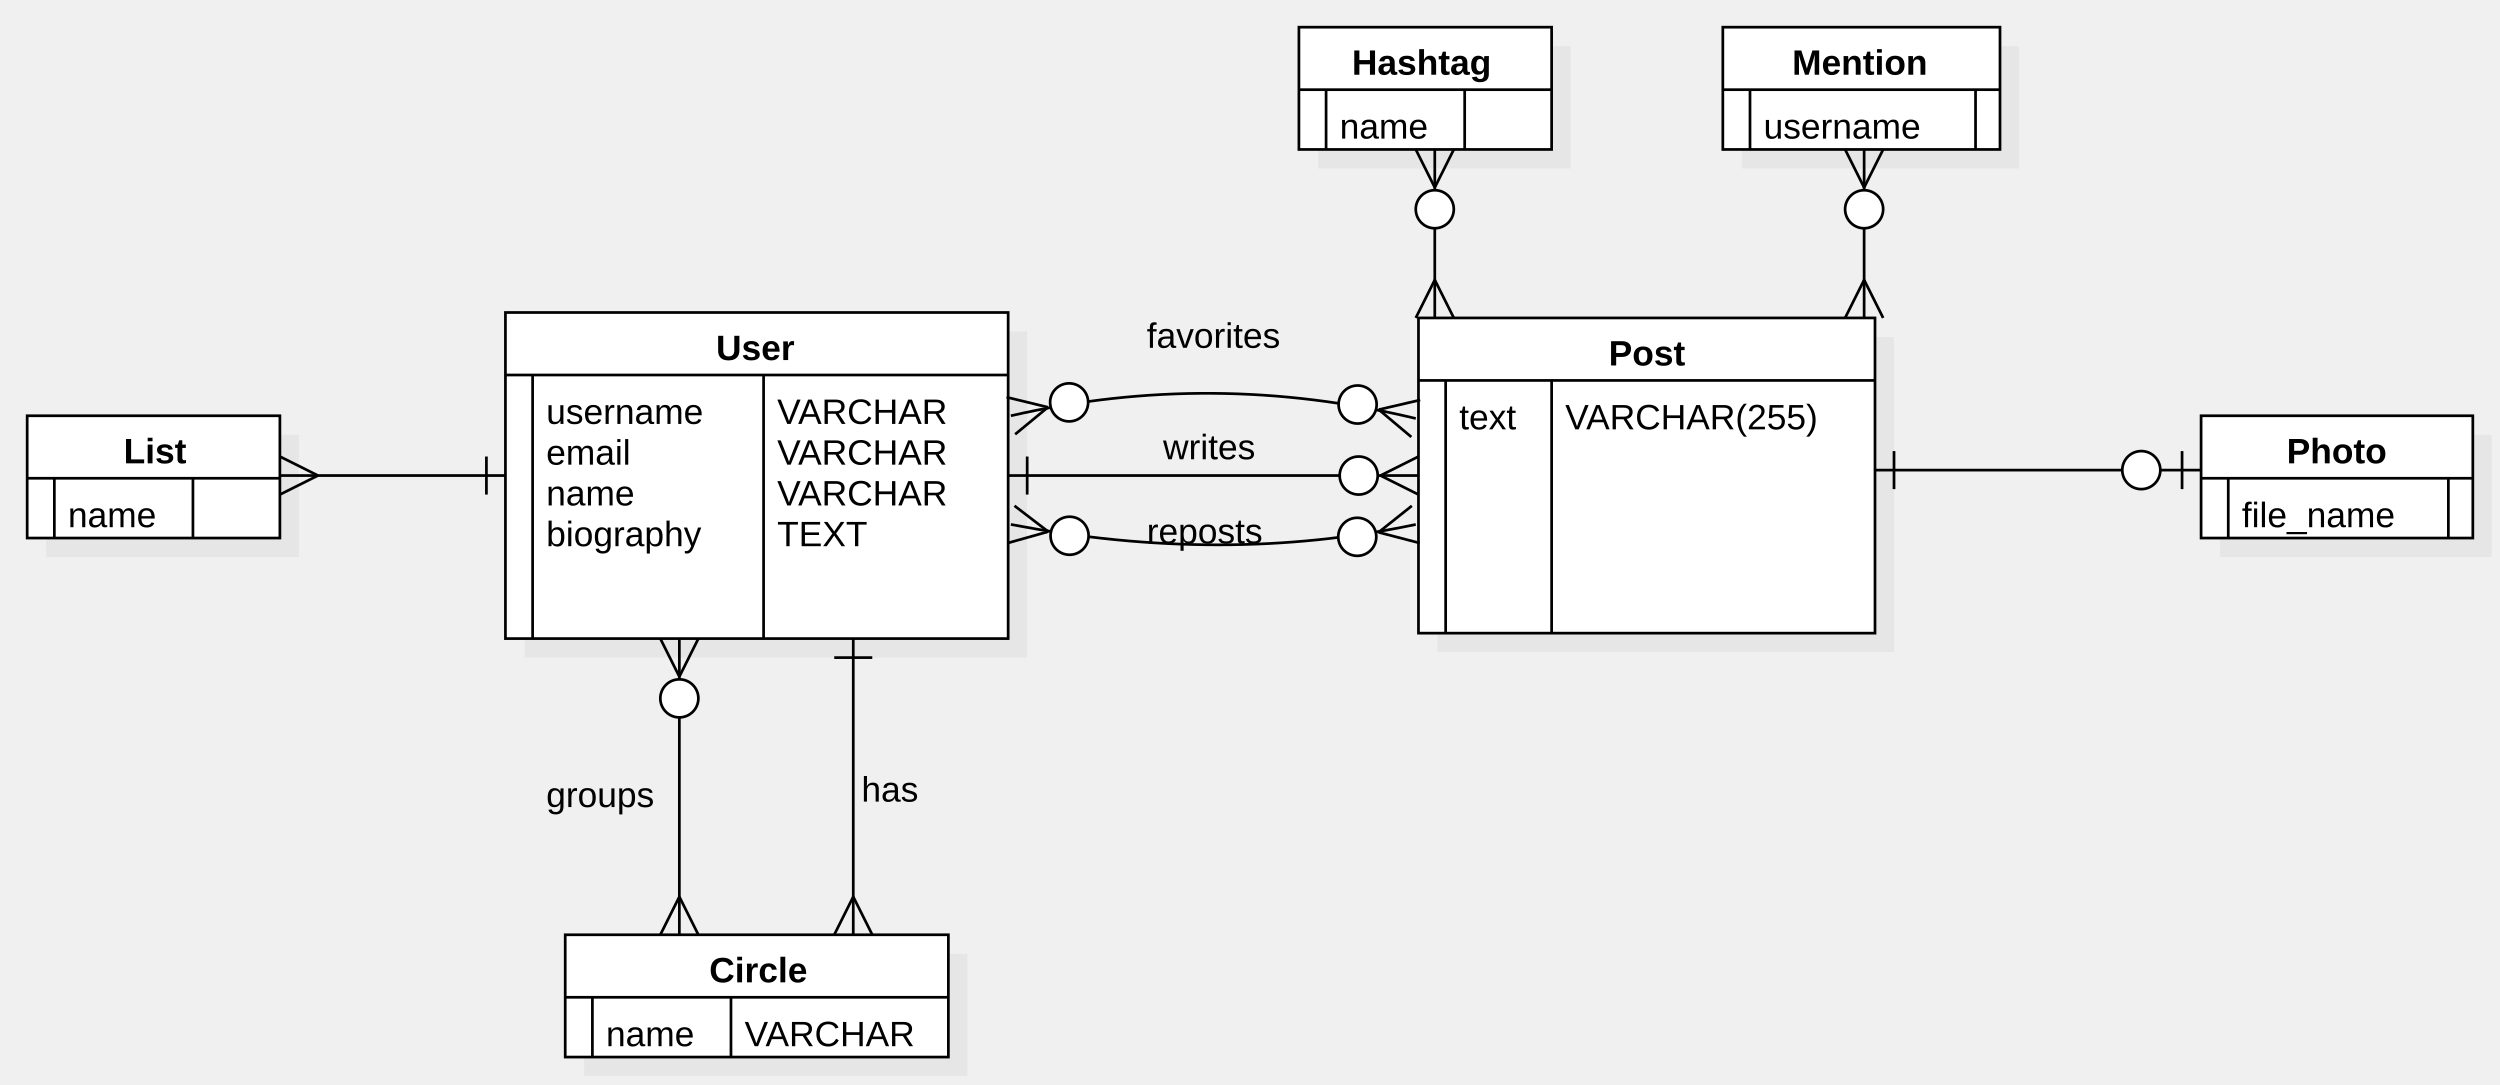
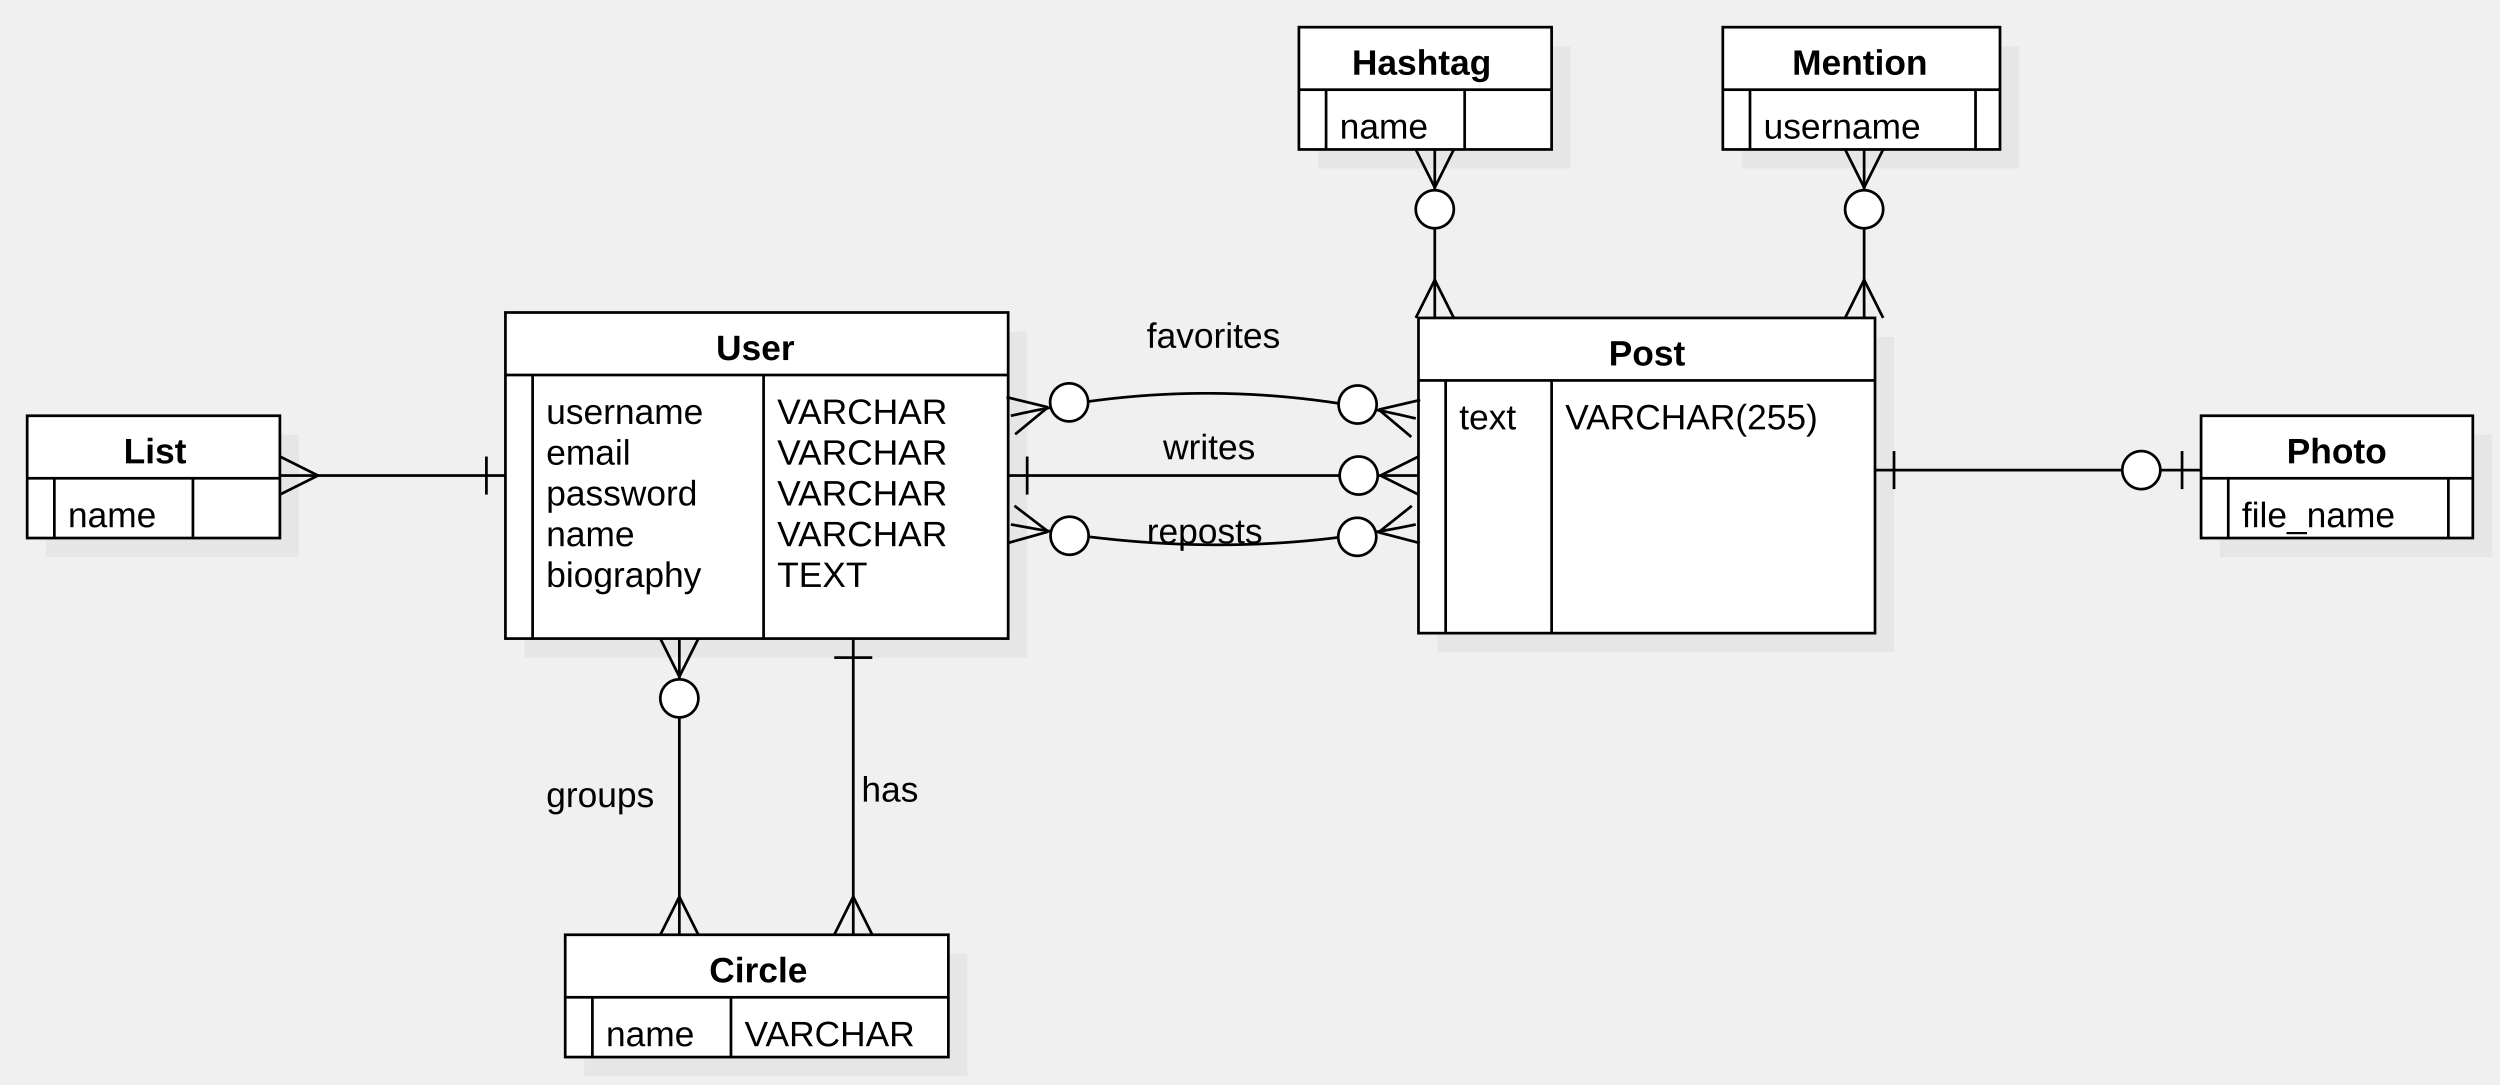
<svg xmlns="http://www.w3.org/2000/svg" version="1.1" width="920" height="399">
  <defs />
  <g>
    <g transform="translate(-102,-140) scale(1,1)">
      <rect fill="#C0C0C0" stroke="none" x="587" y="157" width="93" height="45" opacity="0.2" />
    </g>
    <g transform="translate(-102,-140) scale(1,1)">
      <rect fill="#ffffff" stroke="none" x="580" y="150" width="93" height="45" />
    </g>
    <g transform="translate(-102,-140) scale(1,1)">
      <path fill="none" stroke="#000000" d="M 580 150 L 673 150 L 673 195 L 580 195 L 580 150 Z Z" stroke-miterlimit="10" />
    </g>
    <g transform="translate(-102,-140) scale(1,1)">
      <path fill="none" stroke="#000000" d="M 580 173 L 673 173" stroke-miterlimit="10" />
    </g>
    <g transform="translate(-102,-140) scale(1,1)">
      <path fill="none" stroke="#000000" d="M 590 173 L 590 195" stroke-miterlimit="10" />
    </g>
    <g transform="translate(-102,-140) scale(1,1)">
      <path fill="none" stroke="#000000" d="M 641 173 L 641 195" stroke-miterlimit="10" />
    </g>
    <g transform="translate(-102,-140) scale(1,1)">
      <g>
        <path fill="none" stroke="none" />
        <text fill="#000000" stroke="none" font-family="Arial" font-size="13px" font-style="normal" font-weight="bold" text-decoration="none" x="599.5" y="167.5">Hashtag</text>
      </g>
    </g>
    <g transform="translate(-102,-140) scale(1,1)">
      <g>
        <path fill="none" stroke="none" />
        <text fill="#000000" stroke="none" font-family="Arial" font-size="13px" font-style="normal" font-weight="normal" text-decoration="none" x="585" y="191" />
      </g>
    </g>
    <g transform="translate(-102,-140) scale(1,1)">
      <g>
        <path fill="none" stroke="none" />
        <text fill="#000000" stroke="none" font-family="Arial" font-size="13px" font-style="normal" font-weight="normal" text-decoration="none" x="595" y="191">name</text>
      </g>
    </g>
    <g transform="translate(-102,-140) scale(1,1)">
      <g>
        <path fill="none" stroke="none" />
        <text fill="#000000" stroke="none" font-family="Arial" font-size="13px" font-style="normal" font-weight="normal" text-decoration="none" x="646" y="191" />
      </g>
    </g>
    <g transform="translate(-102,-140) scale(1,1)">
      <rect fill="#C0C0C0" stroke="none" x="743" y="157" width="102" height="45" opacity="0.2" />
    </g>
    <g transform="translate(-102,-140) scale(1,1)">
      <rect fill="#ffffff" stroke="none" x="736" y="150" width="102" height="45" />
    </g>
    <g transform="translate(-102,-140) scale(1,1)">
      <path fill="none" stroke="#000000" d="M 736 150 L 838 150 L 838 195 L 736 195 L 736 150 Z Z" stroke-miterlimit="10" />
    </g>
    <g transform="translate(-102,-140) scale(1,1)">
      <path fill="none" stroke="#000000" d="M 736 173 L 838 173" stroke-miterlimit="10" />
    </g>
    <g transform="translate(-102,-140) scale(1,1)">
      <path fill="none" stroke="#000000" d="M 746 173 L 746 195" stroke-miterlimit="10" />
    </g>
    <g transform="translate(-102,-140) scale(1,1)">
      <path fill="none" stroke="#000000" d="M 829 173 L 829 195" stroke-miterlimit="10" />
    </g>
    <g transform="translate(-102,-140) scale(1,1)">
      <g>
        <path fill="none" stroke="none" />
        <text fill="#000000" stroke="none" font-family="Arial" font-size="13px" font-style="normal" font-weight="bold" text-decoration="none" x="761.5" y="167.5">Mention</text>
      </g>
    </g>
    <g transform="translate(-102,-140) scale(1,1)">
      <g>
        <path fill="none" stroke="none" />
        <text fill="#000000" stroke="none" font-family="Arial" font-size="13px" font-style="normal" font-weight="normal" text-decoration="none" x="741" y="191" />
      </g>
    </g>
    <g transform="translate(-102,-140) scale(1,1)">
      <g>
        <path fill="none" stroke="none" />
        <text fill="#000000" stroke="none" font-family="Arial" font-size="13px" font-style="normal" font-weight="normal" text-decoration="none" x="751" y="191">username</text>
      </g>
    </g>
    <g transform="translate(-102,-140) scale(1,1)">
      <g>
        <path fill="none" stroke="none" />
        <text fill="#000000" stroke="none" font-family="Arial" font-size="13px" font-style="normal" font-weight="normal" text-decoration="none" x="834" y="191" />
      </g>
    </g>
    <g transform="translate(-102,-140) scale(1,1)">
      <path fill="none" stroke="#000000" d="M 630 257 L 630 195" stroke-miterlimit="10" />
    </g>
    <g transform="translate(-102,-140) scale(1,1)">
      <path fill="none" stroke="#000000" d="M 630 209 L 637 195" stroke-miterlimit="10" />
    </g>
    <g transform="translate(-102,-140) scale(1,1)">
      <path fill="none" stroke="#000000" d="M 630 209 L 623 195" stroke-miterlimit="10" />
    </g>
    <g transform="translate(-102,-140) scale(1,1)">
      <path fill="#FFFFFF" stroke="none" d="M 623 217 C 623 213.134 626.134 210 630 210 C 633.866 210 637 213.134 637 217 C 637 220.866 633.866 224 630 224 C 626.134 224 623 220.866 623 217 Z" />
    </g>
    <g transform="translate(-102,-140) scale(1,1)">
      <path fill="none" stroke="#000000" d="M 623 217 C 623 213.134 626.134 210 630 210 C 633.866 210 637 213.134 637 217 C 637 220.866 633.866 224 630 224 C 626.134 224 623 220.866 623 217 Z" stroke-miterlimit="10" />
    </g>
    <g transform="translate(-102,-140) scale(1,1)">
      <path fill="none" stroke="#000000" d="M 630 243 L 623 257" stroke-miterlimit="10" />
    </g>
    <g transform="translate(-102,-140) scale(1,1)">
      <path fill="none" stroke="#000000" d="M 630 243 L 637 257" stroke-miterlimit="10" />
    </g>
    <g transform="translate(-102,-140) scale(1,1)">
      <g>
        <path fill="none" stroke="none" />
        <text fill="#000000" stroke="none" font-family="Arial" font-size="13px" font-style="normal" font-weight="normal" text-decoration="none" x="615" y="238" />
      </g>
    </g>
    <g transform="translate(-102,-140) scale(1,1)">
      <g>
        <path fill="none" stroke="none" />
        <text fill="#000000" stroke="none" font-family="Arial" font-size="13px" font-style="normal" font-weight="normal" text-decoration="none" x="615" y="227" />
      </g>
    </g>
    <g transform="translate(-102,-140) scale(1,1)">
      <path fill="none" stroke="#000000" d="M 788 257 L 788 195" stroke-miterlimit="10" />
    </g>
    <g transform="translate(-102,-140) scale(1,1)">
      <path fill="none" stroke="#000000" d="M 788 209 L 795 195" stroke-miterlimit="10" />
    </g>
    <g transform="translate(-102,-140) scale(1,1)">
      <path fill="none" stroke="#000000" d="M 788 209 L 781 195" stroke-miterlimit="10" />
    </g>
    <g transform="translate(-102,-140) scale(1,1)">
      <path fill="#FFFFFF" stroke="none" d="M 781 217 C 781 213.134 784.134 210 788 210 C 791.866 210 795 213.134 795 217 C 795 220.866 791.866 224 788 224 C 784.134 224 781 220.866 781 217 Z" />
    </g>
    <g transform="translate(-102,-140) scale(1,1)">
      <path fill="none" stroke="#000000" d="M 781 217 C 781 213.134 784.134 210 788 210 C 791.866 210 795 213.134 795 217 C 795 220.866 791.866 224 788 224 C 784.134 224 781 220.866 781 217 Z" stroke-miterlimit="10" />
    </g>
    <g transform="translate(-102,-140) scale(1,1)">
      <path fill="none" stroke="#000000" d="M 788 243 L 781 257" stroke-miterlimit="10" />
    </g>
    <g transform="translate(-102,-140) scale(1,1)">
      <path fill="none" stroke="#000000" d="M 788 243 L 795 257" stroke-miterlimit="10" />
    </g>
    <g transform="translate(-102,-140) scale(1,1)">
      <g>
        <path fill="none" stroke="none" />
        <text fill="#000000" stroke="none" font-family="Arial" font-size="13px" font-style="normal" font-weight="normal" text-decoration="none" x="773" y="238" />
      </g>
    </g>
    <g transform="translate(-102,-140) scale(1,1)">
      <g>
        <path fill="none" stroke="none" />
        <text fill="#000000" stroke="none" font-family="Arial" font-size="13px" font-style="normal" font-weight="normal" text-decoration="none" x="773" y="227" />
      </g>
    </g>
    <g transform="translate(-102,-140) scale(1,1)">
      <rect fill="#C0C0C0" stroke="none" x="295" y="262" width="185" height="120" opacity="0.2" />
    </g>
    <g transform="translate(-102,-140) scale(1,1)">
      <rect fill="#ffffff" stroke="none" x="288" y="255" width="185" height="120" />
    </g>
    <g transform="translate(-102,-140) scale(1,1)">
      <path fill="none" stroke="#000000" d="M 288 255 L 473 255 L 473 375 L 288 375 L 288 255 Z Z" stroke-miterlimit="10" />
    </g>
    <g transform="translate(-102,-140) scale(1,1)">
      <path fill="none" stroke="#000000" d="M 288 278 L 473 278" stroke-miterlimit="10" />
    </g>
    <g transform="translate(-102,-140) scale(1,1)">
      <path fill="none" stroke="#000000" d="M 298 278 L 298 375" stroke-miterlimit="10" />
    </g>
    <g transform="translate(-102,-140) scale(1,1)">
      <path fill="none" stroke="#000000" d="M 383 278 L 383 375" stroke-miterlimit="10" />
    </g>
    <g transform="translate(-102,-140) scale(1,1)">
      <g>
        <path fill="none" stroke="none" />
        <text fill="#000000" stroke="none" font-family="Arial" font-size="13px" font-style="normal" font-weight="bold" text-decoration="none" x="365.5" y="272.5">User</text>
      </g>
    </g>
    <g transform="translate(-102,-140) scale(1,1)">
      <g>
        <path fill="none" stroke="none" />
        <text fill="#000000" stroke="none" font-family="Arial" font-size="13px" font-style="normal" font-weight="normal" text-decoration="none" x="293" y="296" />
      </g>
    </g>
    <g transform="translate(-102,-140) scale(1,1)">
      <g>
        <path fill="none" stroke="none" />
        <text fill="#000000" stroke="none" font-family="Arial" font-size="13px" font-style="normal" font-weight="normal" text-decoration="none" x="303" y="296">username</text>
      </g>
    </g>
    <g transform="translate(-102,-140) scale(1,1)">
      <g>
        <path fill="none" stroke="none" />
        <text fill="#000000" stroke="none" font-family="Arial" font-size="13px" font-style="normal" font-weight="normal" text-decoration="none" x="388" y="296">VARCHAR</text>
      </g>
    </g>
    <g transform="translate(-102,-140) scale(1,1)">
      <g>
        <path fill="none" stroke="none" />
        <text fill="#000000" stroke="none" font-family="Arial" font-size="13px" font-style="normal" font-weight="normal" text-decoration="none" x="293" y="311" />
      </g>
    </g>
    <g transform="translate(-102,-140) scale(1,1)">
      <g>
        <path fill="none" stroke="none" />
        <text fill="#000000" stroke="none" font-family="Arial" font-size="13px" font-style="normal" font-weight="normal" text-decoration="none" x="303" y="311">email</text>
      </g>
    </g>
    <g transform="translate(-102,-140) scale(1,1)">
      <g>
        <path fill="none" stroke="none" />
        <text fill="#000000" stroke="none" font-family="Arial" font-size="13px" font-style="normal" font-weight="normal" text-decoration="none" x="388" y="311">VARCHAR</text>
      </g>
    </g>
    <g transform="translate(-102,-140) scale(1,1)">
      <g>
        <path fill="none" stroke="none" />
        <text fill="#000000" stroke="none" font-family="Arial" font-size="13px" font-style="normal" font-weight="normal" text-decoration="none" x="293" y="326" />
      </g>
    </g>
    <g transform="translate(-102,-140) scale(1,1)">
      <g>
        <path fill="none" stroke="none" />
-         <text fill="#000000" stroke="none" font-family="Arial" font-size="13px" font-style="normal" font-weight="normal" text-decoration="none" x="303" y="326">name</text>
+         <text fill="#000000" stroke="none" font-family="Arial" font-size="13px" font-style="normal" font-weight="normal" text-decoration="none" x="303" y="326">password</text>
      </g>
    </g>
    <g transform="translate(-102,-140) scale(1,1)">
      <g>
        <path fill="none" stroke="none" />
        <text fill="#000000" stroke="none" font-family="Arial" font-size="13px" font-style="normal" font-weight="normal" text-decoration="none" x="388" y="326">VARCHAR</text>
      </g>
    </g>
    <g transform="translate(-102,-140) scale(1,1)">
      <g>
        <path fill="none" stroke="none" />
        <text fill="#000000" stroke="none" font-family="Arial" font-size="13px" font-style="normal" font-weight="normal" text-decoration="none" x="293" y="341" />
      </g>
    </g>
    <g transform="translate(-102,-140) scale(1,1)">
      <g>
        <path fill="none" stroke="none" />
-         <text fill="#000000" stroke="none" font-family="Arial" font-size="13px" font-style="normal" font-weight="normal" text-decoration="none" x="303" y="341">biography</text>
-       </g>
-     </g>
-     <g transform="translate(-102,-140) scale(1,1)">
-       <g>
-         <path fill="none" stroke="none" />
-         <text fill="#000000" stroke="none" font-family="Arial" font-size="13px" font-style="normal" font-weight="normal" text-decoration="none" x="388" y="341">TEXT</text>
+         <text fill="#000000" stroke="none" font-family="Arial" font-size="13px" font-style="normal" font-weight="normal" text-decoration="none" x="303" y="341">name</text>
+       </g>
+     </g>
+     <g transform="translate(-102,-140) scale(1,1)">
+       <g>
+         <path fill="none" stroke="none" />
+         <text fill="#000000" stroke="none" font-family="Arial" font-size="13px" font-style="normal" font-weight="normal" text-decoration="none" x="388" y="341">VARCHAR</text>
+       </g>
+     </g>
+     <g transform="translate(-102,-140) scale(1,1)">
+       <g>
+         <path fill="none" stroke="none" />
+         <text fill="#000000" stroke="none" font-family="Arial" font-size="13px" font-style="normal" font-weight="normal" text-decoration="none" x="293" y="356" />
+       </g>
+     </g>
+     <g transform="translate(-102,-140) scale(1,1)">
+       <g>
+         <path fill="none" stroke="none" />
+         <text fill="#000000" stroke="none" font-family="Arial" font-size="13px" font-style="normal" font-weight="normal" text-decoration="none" x="303" y="356">biography</text>
+       </g>
+     </g>
+     <g transform="translate(-102,-140) scale(1,1)">
+       <g>
+         <path fill="none" stroke="none" />
+         <text fill="#000000" stroke="none" font-family="Arial" font-size="13px" font-style="normal" font-weight="normal" text-decoration="none" x="388" y="356">TEXT</text>
      </g>
    </g>
    <g transform="translate(-102,-140) scale(1,1)">
      <rect fill="#C0C0C0" stroke="none" x="317" y="491" width="141" height="45" opacity="0.2" />
    </g>
    <g transform="translate(-102,-140) scale(1,1)">
      <rect fill="#ffffff" stroke="none" x="310" y="484" width="141" height="45" />
    </g>
    <g transform="translate(-102,-140) scale(1,1)">
      <path fill="none" stroke="#000000" d="M 310 484 L 451 484 L 451 529 L 310 529 L 310 484 Z Z" stroke-miterlimit="10" />
    </g>
    <g transform="translate(-102,-140) scale(1,1)">
      <path fill="none" stroke="#000000" d="M 310 507 L 451 507" stroke-miterlimit="10" />
    </g>
    <g transform="translate(-102,-140) scale(1,1)">
      <path fill="none" stroke="#000000" d="M 320 507 L 320 529" stroke-miterlimit="10" />
    </g>
    <g transform="translate(-102,-140) scale(1,1)">
      <path fill="none" stroke="#000000" d="M 371 507 L 371 529" stroke-miterlimit="10" />
    </g>
    <g transform="translate(-102,-140) scale(1,1)">
      <g>
        <path fill="none" stroke="none" />
        <text fill="#000000" stroke="none" font-family="Arial" font-size="13px" font-style="normal" font-weight="bold" text-decoration="none" x="363" y="501.5">Circle</text>
      </g>
    </g>
    <g transform="translate(-102,-140) scale(1,1)">
      <g>
        <path fill="none" stroke="none" />
        <text fill="#000000" stroke="none" font-family="Arial" font-size="13px" font-style="normal" font-weight="normal" text-decoration="none" x="315" y="525" />
      </g>
    </g>
    <g transform="translate(-102,-140) scale(1,1)">
      <g>
        <path fill="none" stroke="none" />
        <text fill="#000000" stroke="none" font-family="Arial" font-size="13px" font-style="normal" font-weight="normal" text-decoration="none" x="325" y="525">name</text>
      </g>
    </g>
    <g transform="translate(-102,-140) scale(1,1)">
      <g>
        <path fill="none" stroke="none" />
        <text fill="#000000" stroke="none" font-family="Arial" font-size="13px" font-style="normal" font-weight="normal" text-decoration="none" x="376" y="525">VARCHAR</text>
      </g>
    </g>
    <g transform="translate(-102,-140) scale(1,1)">
      <rect fill="#C0C0C0" stroke="none" x="631" y="264" width="168" height="116" opacity="0.2" />
    </g>
    <g transform="translate(-102,-140) scale(1,1)">
      <rect fill="#ffffff" stroke="none" x="624" y="257" width="168" height="116" />
    </g>
    <g transform="translate(-102,-140) scale(1,1)">
      <path fill="none" stroke="#000000" d="M 624 257 L 792 257 L 792 373 L 624 373 L 624 257 Z Z" stroke-miterlimit="10" />
    </g>
    <g transform="translate(-102,-140) scale(1,1)">
      <path fill="none" stroke="#000000" d="M 624 280 L 792 280" stroke-miterlimit="10" />
    </g>
    <g transform="translate(-102,-140) scale(1,1)">
      <path fill="none" stroke="#000000" d="M 634 280 L 634 373" stroke-miterlimit="10" />
    </g>
    <g transform="translate(-102,-140) scale(1,1)">
      <path fill="none" stroke="#000000" d="M 673 280 L 673 373" stroke-miterlimit="10" />
    </g>
    <g transform="translate(-102,-140) scale(1,1)">
      <g>
        <path fill="none" stroke="none" />
        <text fill="#000000" stroke="none" font-family="Arial" font-size="13px" font-style="normal" font-weight="bold" text-decoration="none" x="694" y="274.5">Post</text>
      </g>
    </g>
    <g transform="translate(-102,-140) scale(1,1)">
      <g>
        <path fill="none" stroke="none" />
        <text fill="#000000" stroke="none" font-family="Arial" font-size="13px" font-style="normal" font-weight="normal" text-decoration="none" x="629" y="298" />
      </g>
    </g>
    <g transform="translate(-102,-140) scale(1,1)">
      <g>
        <path fill="none" stroke="none" />
        <text fill="#000000" stroke="none" font-family="Arial" font-size="13px" font-style="normal" font-weight="normal" text-decoration="none" x="639" y="298">text</text>
      </g>
    </g>
    <g transform="translate(-102,-140) scale(1,1)">
      <g>
        <path fill="none" stroke="none" />
        <text fill="#000000" stroke="none" font-family="Arial" font-size="13px" font-style="normal" font-weight="normal" text-decoration="none" x="678" y="298">VARCHAR(255)</text>
      </g>
    </g>
    <g transform="translate(-102,-140) scale(1,1)">
      <path fill="none" stroke="#000000" d="M 473 315 L 624 315" stroke-miterlimit="10" />
    </g>
    <g transform="translate(-102,-140) scale(1,1)">
      <path fill="none" stroke="#000000" d="M 610 315 L 624 322" stroke-miterlimit="10" />
    </g>
    <g transform="translate(-102,-140) scale(1,1)">
      <path fill="none" stroke="#000000" d="M 610 315 L 624 308" stroke-miterlimit="10" />
    </g>
    <g transform="translate(-102,-140) scale(1,1)">
      <path fill="#FFFFFF" stroke="none" d="M 595 315 C 595 311.134 598.134 308 602 308 C 605.866 308 609 311.134 609 315 C 609 318.866 605.866 322 602 322 C 598.134 322 595 318.866 595 315 Z" />
    </g>
    <g transform="translate(-102,-140) scale(1,1)">
      <path fill="none" stroke="#000000" d="M 595 315 C 595 311.134 598.134 308 602 308 C 605.866 308 609 311.134 609 315 C 609 318.866 605.866 322 602 322 C 598.134 322 595 318.866 595 315 Z" stroke-miterlimit="10" />
    </g>
    <g transform="translate(-102,-140) scale(1,1)">
      <path fill="none" stroke="#000000" d="M 480 308 L 480 322" stroke-miterlimit="10" />
    </g>
    <g transform="translate(-102,-140) scale(1,1)">
      <g>
        <path fill="none" stroke="none" />
        <text fill="#000000" stroke="none" font-family="Arial" font-size="13px" font-style="normal" font-weight="normal" text-decoration="none" x="530" y="309">writes</text>
      </g>
    </g>
    <g transform="translate(-102,-140) scale(1,1)">
      <g>
        <path fill="none" stroke="none" />
        <text fill="#000000" stroke="none" font-family="Arial" font-size="13px" font-style="normal" font-weight="normal" text-decoration="none" x="598" y="307" />
      </g>
    </g>
    <g transform="translate(-102,-140) scale(1,1)">
      <path fill="none" stroke="#000000" d="M 416 375 L 416 484" stroke-miterlimit="10" />
    </g>
    <g transform="translate(-102,-140) scale(1,1)">
      <path fill="none" stroke="#000000" d="M 416 470 L 409 484" stroke-miterlimit="10" />
    </g>
    <g transform="translate(-102,-140) scale(1,1)">
      <path fill="none" stroke="#000000" d="M 416 470 L 423 484" stroke-miterlimit="10" />
    </g>
    <g transform="translate(-102,-140) scale(1,1)">
      <path fill="none" stroke="#000000" d="M 423 382 L 409 382" stroke-miterlimit="10" />
    </g>
    <g transform="translate(-102,-140) scale(1,1)">
      <g>
        <path fill="none" stroke="none" />
        <text fill="#000000" stroke="none" font-family="Arial" font-size="13px" font-style="normal" font-weight="normal" text-decoration="none" x="419" y="435">has</text>
      </g>
    </g>
    <g transform="translate(-102,-140) scale(1,1)">
      <g>
        <path fill="none" stroke="none" />
        <text fill="#000000" stroke="none" font-family="Arial" font-size="13px" font-style="normal" font-weight="normal" text-decoration="none" x="431" y="407" />
      </g>
    </g>
    <g transform="translate(-102,-140) scale(1,1)">
      <g>
        <path fill="none" stroke="none" />
        <text fill="#000000" stroke="none" font-family="Arial" font-size="13px" font-style="normal" font-weight="normal" text-decoration="none" x="431" y="465" />
      </g>
    </g>
    <g transform="translate(-102,-140) scale(1,1)">
      <path fill="none" stroke="#000000" d="M 352 484 L 352 375" stroke-miterlimit="10" />
    </g>
    <g transform="translate(-102,-140) scale(1,1)">
      <path fill="none" stroke="#000000" d="M 352 389 L 359 375" stroke-miterlimit="10" />
    </g>
    <g transform="translate(-102,-140) scale(1,1)">
      <path fill="none" stroke="#000000" d="M 352 389 L 345 375" stroke-miterlimit="10" />
    </g>
    <g transform="translate(-102,-140) scale(1,1)">
      <path fill="#FFFFFF" stroke="none" d="M 345 397 C 345 393.134 348.134 390 352 390 C 355.866 390 359 393.134 359 397 C 359 400.866 355.866 404 352 404 C 348.134 404 345 400.866 345 397 Z" />
    </g>
    <g transform="translate(-102,-140) scale(1,1)">
      <path fill="none" stroke="#000000" d="M 345 397 C 345 393.134 348.134 390 352 390 C 355.866 390 359 393.134 359 397 C 359 400.866 355.866 404 352 404 C 348.134 404 345 400.866 345 397 Z" stroke-miterlimit="10" />
    </g>
    <g transform="translate(-102,-140) scale(1,1)">
      <path fill="none" stroke="#000000" d="M 352 470 L 345 484" stroke-miterlimit="10" />
    </g>
    <g transform="translate(-102,-140) scale(1,1)">
      <path fill="none" stroke="#000000" d="M 352 470 L 359 484" stroke-miterlimit="10" />
    </g>
    <g transform="translate(-102,-140) scale(1,1)">
      <g>
        <path fill="none" stroke="none" />
        <text fill="#000000" stroke="none" font-family="Arial" font-size="13px" font-style="normal" font-weight="normal" text-decoration="none" x="337" y="465" />
      </g>
    </g>
    <g transform="translate(-102,-140) scale(1,1)">
      <g>
        <path fill="none" stroke="none" />
        <text fill="#000000" stroke="none" font-family="Arial" font-size="13px" font-style="normal" font-weight="normal" text-decoration="none" x="303" y="437">groups</text>
      </g>
    </g>
    <g transform="translate(-102,-140) scale(1,1)">
      <rect fill="#C0C0C0" stroke="none" x="919" y="300" width="100" height="45" opacity="0.2" />
    </g>
    <g transform="translate(-102,-140) scale(1,1)">
      <rect fill="#ffffff" stroke="none" x="912" y="293" width="100" height="45" />
    </g>
    <g transform="translate(-102,-140) scale(1,1)">
      <path fill="none" stroke="#000000" d="M 912 293 L 1012 293 L 1012 338 L 912 338 L 912 293 Z Z" stroke-miterlimit="10" />
    </g>
    <g transform="translate(-102,-140) scale(1,1)">
      <path fill="none" stroke="#000000" d="M 912 316 L 1012 316" stroke-miterlimit="10" />
    </g>
    <g transform="translate(-102,-140) scale(1,1)">
      <path fill="none" stroke="#000000" d="M 922 316 L 922 338" stroke-miterlimit="10" />
    </g>
    <g transform="translate(-102,-140) scale(1,1)">
      <path fill="none" stroke="#000000" d="M 1003 316 L 1003 338" stroke-miterlimit="10" />
    </g>
    <g transform="translate(-102,-140) scale(1,1)">
      <g>
        <path fill="none" stroke="none" />
        <text fill="#000000" stroke="none" font-family="Arial" font-size="13px" font-style="normal" font-weight="bold" text-decoration="none" x="943.5" y="310.5">Photo</text>
      </g>
    </g>
    <g transform="translate(-102,-140) scale(1,1)">
      <g>
        <path fill="none" stroke="none" />
        <text fill="#000000" stroke="none" font-family="Arial" font-size="13px" font-style="normal" font-weight="normal" text-decoration="none" x="917" y="334" />
      </g>
    </g>
    <g transform="translate(-102,-140) scale(1,1)">
      <g>
        <path fill="none" stroke="none" />
        <text fill="#000000" stroke="none" font-family="Arial" font-size="13px" font-style="normal" font-weight="normal" text-decoration="none" x="927" y="334">file_name</text>
      </g>
    </g>
    <g transform="translate(-102,-140) scale(1,1)">
      <g>
        <path fill="none" stroke="none" />
        <text fill="#000000" stroke="none" font-family="Arial" font-size="13px" font-style="normal" font-weight="normal" text-decoration="none" x="1008" y="334" />
      </g>
    </g>
    <g transform="translate(-102,-140) scale(1,1)">
      <path fill="none" stroke="#000000" d="M 792 313 L 912 313" stroke-miterlimit="10" />
    </g>
    <g transform="translate(-102,-140) scale(1,1)">
      <path fill="#FFFFFF" stroke="none" d="M 883 313 C 883 309.134 886.134 306 890 306 C 893.866 306 897 309.134 897 313 C 897 316.866 893.866 320 890 320 C 886.134 320 883 316.866 883 313 Z" />
    </g>
    <g transform="translate(-102,-140) scale(1,1)">
      <path fill="none" stroke="#000000" d="M 883 313 C 883 309.134 886.134 306 890 306 C 893.866 306 897 309.134 897 313 C 897 316.866 893.866 320 890 320 C 886.134 320 883 316.866 883 313 Z" stroke-miterlimit="10" />
    </g>
    <g transform="translate(-102,-140) scale(1,1)">
      <path fill="none" stroke="#000000" d="M 905 320 L 905 306" stroke-miterlimit="10" />
    </g>
    <g transform="translate(-102,-140) scale(1,1)">
      <path fill="none" stroke="#000000" d="M 799 306 L 799 320" stroke-miterlimit="10" />
    </g>
    <g transform="translate(-102,-140) scale(1,1)">
      <g>
        <path fill="none" stroke="none" />
        <text fill="#000000" stroke="none" font-family="Arial" font-size="13px" font-style="normal" font-weight="normal" text-decoration="none" x="817" y="305" />
      </g>
    </g>
    <g transform="translate(-102,-140) scale(1,1)">
      <g>
        <path fill="none" stroke="none" />
        <text fill="#000000" stroke="none" font-family="Arial" font-size="13px" font-style="normal" font-weight="normal" text-decoration="none" x="886" y="305" />
      </g>
    </g>
    <g transform="translate(-102,-140) scale(1,1)">
      <rect fill="#C0C0C0" stroke="none" x="119" y="300" width="93" height="45" opacity="0.2" />
    </g>
    <g transform="translate(-102,-140) scale(1,1)">
      <rect fill="#ffffff" stroke="none" x="112" y="293" width="93" height="45" />
    </g>
    <g transform="translate(-102,-140) scale(1,1)">
      <path fill="none" stroke="#000000" d="M 112 293 L 205 293 L 205 338 L 112 338 L 112 293 Z Z" stroke-miterlimit="10" />
    </g>
    <g transform="translate(-102,-140) scale(1,1)">
      <path fill="none" stroke="#000000" d="M 112 316 L 205 316" stroke-miterlimit="10" />
    </g>
    <g transform="translate(-102,-140) scale(1,1)">
      <path fill="none" stroke="#000000" d="M 122 316 L 122 338" stroke-miterlimit="10" />
    </g>
    <g transform="translate(-102,-140) scale(1,1)">
      <path fill="none" stroke="#000000" d="M 173 316 L 173 338" stroke-miterlimit="10" />
    </g>
    <g transform="translate(-102,-140) scale(1,1)">
      <g>
        <path fill="none" stroke="none" />
        <text fill="#000000" stroke="none" font-family="Arial" font-size="13px" font-style="normal" font-weight="bold" text-decoration="none" x="147.5" y="310.5">List</text>
      </g>
    </g>
    <g transform="translate(-102,-140) scale(1,1)">
      <g>
        <path fill="none" stroke="none" />
        <text fill="#000000" stroke="none" font-family="Arial" font-size="13px" font-style="normal" font-weight="normal" text-decoration="none" x="117" y="334" />
      </g>
    </g>
    <g transform="translate(-102,-140) scale(1,1)">
      <g>
        <path fill="none" stroke="none" />
        <text fill="#000000" stroke="none" font-family="Arial" font-size="13px" font-style="normal" font-weight="normal" text-decoration="none" x="127" y="334">name</text>
      </g>
    </g>
    <g transform="translate(-102,-140) scale(1,1)">
      <g>
        <path fill="none" stroke="none" />
        <text fill="#000000" stroke="none" font-family="Arial" font-size="13px" font-style="normal" font-weight="normal" text-decoration="none" x="178" y="334" />
      </g>
    </g>
    <g transform="translate(-102,-140) scale(1,1)">
      <path fill="none" stroke="#000000" d="M 288 315 L 205 315" stroke-miterlimit="10" />
    </g>
    <g transform="translate(-102,-140) scale(1,1)">
      <path fill="none" stroke="#000000" d="M 219 315 L 205 308" stroke-miterlimit="10" />
    </g>
    <g transform="translate(-102,-140) scale(1,1)">
      <path fill="none" stroke="#000000" d="M 219 315 L 205 322" stroke-miterlimit="10" />
    </g>
    <g transform="translate(-102,-140) scale(1,1)">
      <path fill="none" stroke="#000000" d="M 281 322 L 281 308" stroke-miterlimit="10" />
    </g>
    <g transform="translate(-102,-140) scale(1,1)">
      <g>
        <path fill="none" stroke="none" />
        <text fill="#000000" stroke="none" font-family="Arial" font-size="13px" font-style="normal" font-weight="normal" text-decoration="none" x="262" y="336" />
      </g>
    </g>
    <g transform="translate(-102,-140) scale(1,1)">
      <g>
        <path fill="none" stroke="none" />
        <text fill="#000000" stroke="none" font-family="Arial" font-size="13px" font-style="normal" font-weight="normal" text-decoration="none" x="230" y="336" />
      </g>
    </g>
    <g transform="translate(-102,-140) scale(1,1)">
      <path fill="none" stroke="#000000" d="M 474 293 Q 548 276 623 294" stroke-miterlimit="10" />
    </g>
    <g transform="translate(-102,-140) scale(1,1)">
      <path fill="none" stroke="#000000" d="M 609.387 290.733 L 621.366 300.807" stroke-miterlimit="10" />
    </g>
    <g transform="translate(-102,-140) scale(1,1)">
      <path fill="none" stroke="#000000" d="M 609.387 290.733 L 624.634 287.193" stroke-miterlimit="10" />
    </g>
    <g transform="translate(-102,-140) scale(1,1)">
      <path fill="#FFFFFF" stroke="none" d="M 594.607 288.866 C 594.607 285 597.741 281.866 601.607 281.866 C 605.473 281.866 608.607 285 608.607 288.866 C 608.607 292.732 605.473 295.866 601.607 295.866 C 597.741 295.866 594.607 292.732 594.607 288.866 Z" />
    </g>
    <g transform="translate(-102,-140) scale(1,1)">
      <path fill="none" stroke="#000000" d="M 594.607 288.866 C 594.607 285 597.741 281.866 601.607 281.866 C 605.473 281.866 608.607 285 608.607 288.866 C 608.607 292.732 605.473 295.866 601.607 295.866 C 597.741 295.866 594.607 292.732 594.607 288.866 Z" stroke-miterlimit="10" />
    </g>
    <g transform="translate(-102,-140) scale(1,1)">
      <path fill="none" stroke="#000000" d="M 487.645 289.865 L 472.433 286.178" stroke-miterlimit="10" />
    </g>
    <g transform="translate(-102,-140) scale(1,1)">
      <path fill="none" stroke="#000000" d="M 487.645 289.865 L 475.567 299.822" stroke-miterlimit="10" />
    </g>
    <g transform="translate(-102,-140) scale(1,1)">
      <path fill="#FFFFFF" stroke="none" d="M 488.441 288.074 C 488.441 284.208 491.575 281.074 495.441 281.074 C 499.307 281.074 502.441 284.208 502.441 288.074 C 502.441 291.94 499.307 295.074 495.441 295.074 C 491.575 295.074 488.441 291.94 488.441 288.074 Z" />
    </g>
    <g transform="translate(-102,-140) scale(1,1)">
      <path fill="none" stroke="#000000" d="M 488.441 288.074 C 488.441 284.208 491.575 281.074 495.441 281.074 C 499.307 281.074 502.441 284.208 502.441 288.074 C 502.441 291.94 499.307 295.074 495.441 295.074 C 491.575 295.074 488.441 291.94 488.441 288.074 Z" stroke-miterlimit="10" />
    </g>
    <g transform="translate(-102,-140) scale(1,1)">
      <g>
        <path fill="none" stroke="none" />
        <text fill="#000000" stroke="none" font-family="Arial" font-size="13px" font-style="normal" font-weight="normal" text-decoration="none" x="524" y="268">favorites</text>
      </g>
    </g>
    <g transform="translate(-102,-140) scale(1,1)">
      <g>
        <path fill="none" stroke="none" />
        <text fill="#000000" stroke="none" font-family="Arial" font-size="13px" font-style="normal" font-weight="normal" text-decoration="none" x="495" y="279" />
      </g>
    </g>
    <g transform="translate(-102,-140) scale(1,1)">
      <g>
        <path fill="none" stroke="none" />
        <text fill="#000000" stroke="none" font-family="Arial" font-size="13px" font-style="normal" font-weight="normal" text-decoration="none" x="601" y="280" />
      </g>
    </g>
    <g transform="translate(-102,-140) scale(1,1)">
      <path fill="none" stroke="#000000" d="M 474 333 Q 552 348 623 333" stroke-miterlimit="10" />
    </g>
    <g transform="translate(-102,-140) scale(1,1)">
      <path fill="none" stroke="#000000" d="M 609.302 335.894 L 624.447 339.849" stroke-miterlimit="10" />
    </g>
    <g transform="translate(-102,-140) scale(1,1)">
      <path fill="none" stroke="#000000" d="M 609.302 335.894 L 621.553 326.151" stroke-miterlimit="10" />
    </g>
    <g transform="translate(-102,-140) scale(1,1)">
      <path fill="#FFFFFF" stroke="none" d="M 594.475 337.548 C 594.475 333.682 597.609 330.548 601.475 330.548 C 605.341 330.548 608.475 333.682 608.475 337.548 C 608.475 341.414 605.341 344.548 601.475 344.548 C 597.609 344.548 594.475 341.414 594.475 337.548 Z" />
    </g>
    <g transform="translate(-102,-140) scale(1,1)">
      <path fill="none" stroke="#000000" d="M 594.475 337.548 C 594.475 333.682 597.609 330.548 601.475 330.548 C 605.341 330.548 608.475 333.682 608.475 337.548 C 608.475 341.414 605.341 344.548 601.475 344.548 C 597.609 344.548 594.475 341.414 594.475 337.548 Z" stroke-miterlimit="10" />
    </g>
    <g transform="translate(-102,-140) scale(1,1)">
      <path fill="none" stroke="#000000" d="M 487.748 335.644 L 475.322 326.126" stroke-miterlimit="10" />
    </g>
    <g transform="translate(-102,-140) scale(1,1)">
      <path fill="none" stroke="#000000" d="M 487.748 335.644 L 472.678 339.874" stroke-miterlimit="10" />
    </g>
    <g transform="translate(-102,-140) scale(1,1)">
      <path fill="#FFFFFF" stroke="none" d="M 488.604 337.155 C 488.604 333.289 491.738 330.155 495.604 330.155 C 499.47 330.155 502.604 333.289 502.604 337.155 C 502.604 341.021 499.47 344.155 495.604 344.155 C 491.738 344.155 488.604 341.021 488.604 337.155 Z" />
    </g>
    <g transform="translate(-102,-140) scale(1,1)">
      <path fill="none" stroke="#000000" d="M 488.604 337.155 C 488.604 333.289 491.738 330.155 495.604 330.155 C 499.47 330.155 502.604 333.289 502.604 337.155 C 502.604 341.021 499.47 344.155 495.604 344.155 C 491.738 344.155 488.604 341.021 488.604 337.155 Z" stroke-miterlimit="10" />
    </g>
    <g transform="translate(-102,-140) scale(1,1)">
      <g>
        <path fill="none" stroke="none" />
        <text fill="#000000" stroke="none" font-family="Arial" font-size="13px" font-style="normal" font-weight="normal" text-decoration="none" x="524" y="340">reposts</text>
      </g>
    </g>
    <g transform="translate(-102,-140) scale(1,1)">
      <g>
        <path fill="none" stroke="none" />
        <text fill="#000000" stroke="none" font-family="Arial" font-size="13px" font-style="normal" font-weight="normal" text-decoration="none" x="502" y="330" />
      </g>
    </g>
    <g transform="translate(-102,-140) scale(1,1)">
      <g>
        <path fill="none" stroke="none" />
        <text fill="#000000" stroke="none" font-family="Arial" font-size="13px" font-style="normal" font-weight="normal" text-decoration="none" x="594" y="330" />
      </g>
    </g>
  </g>
</svg>
